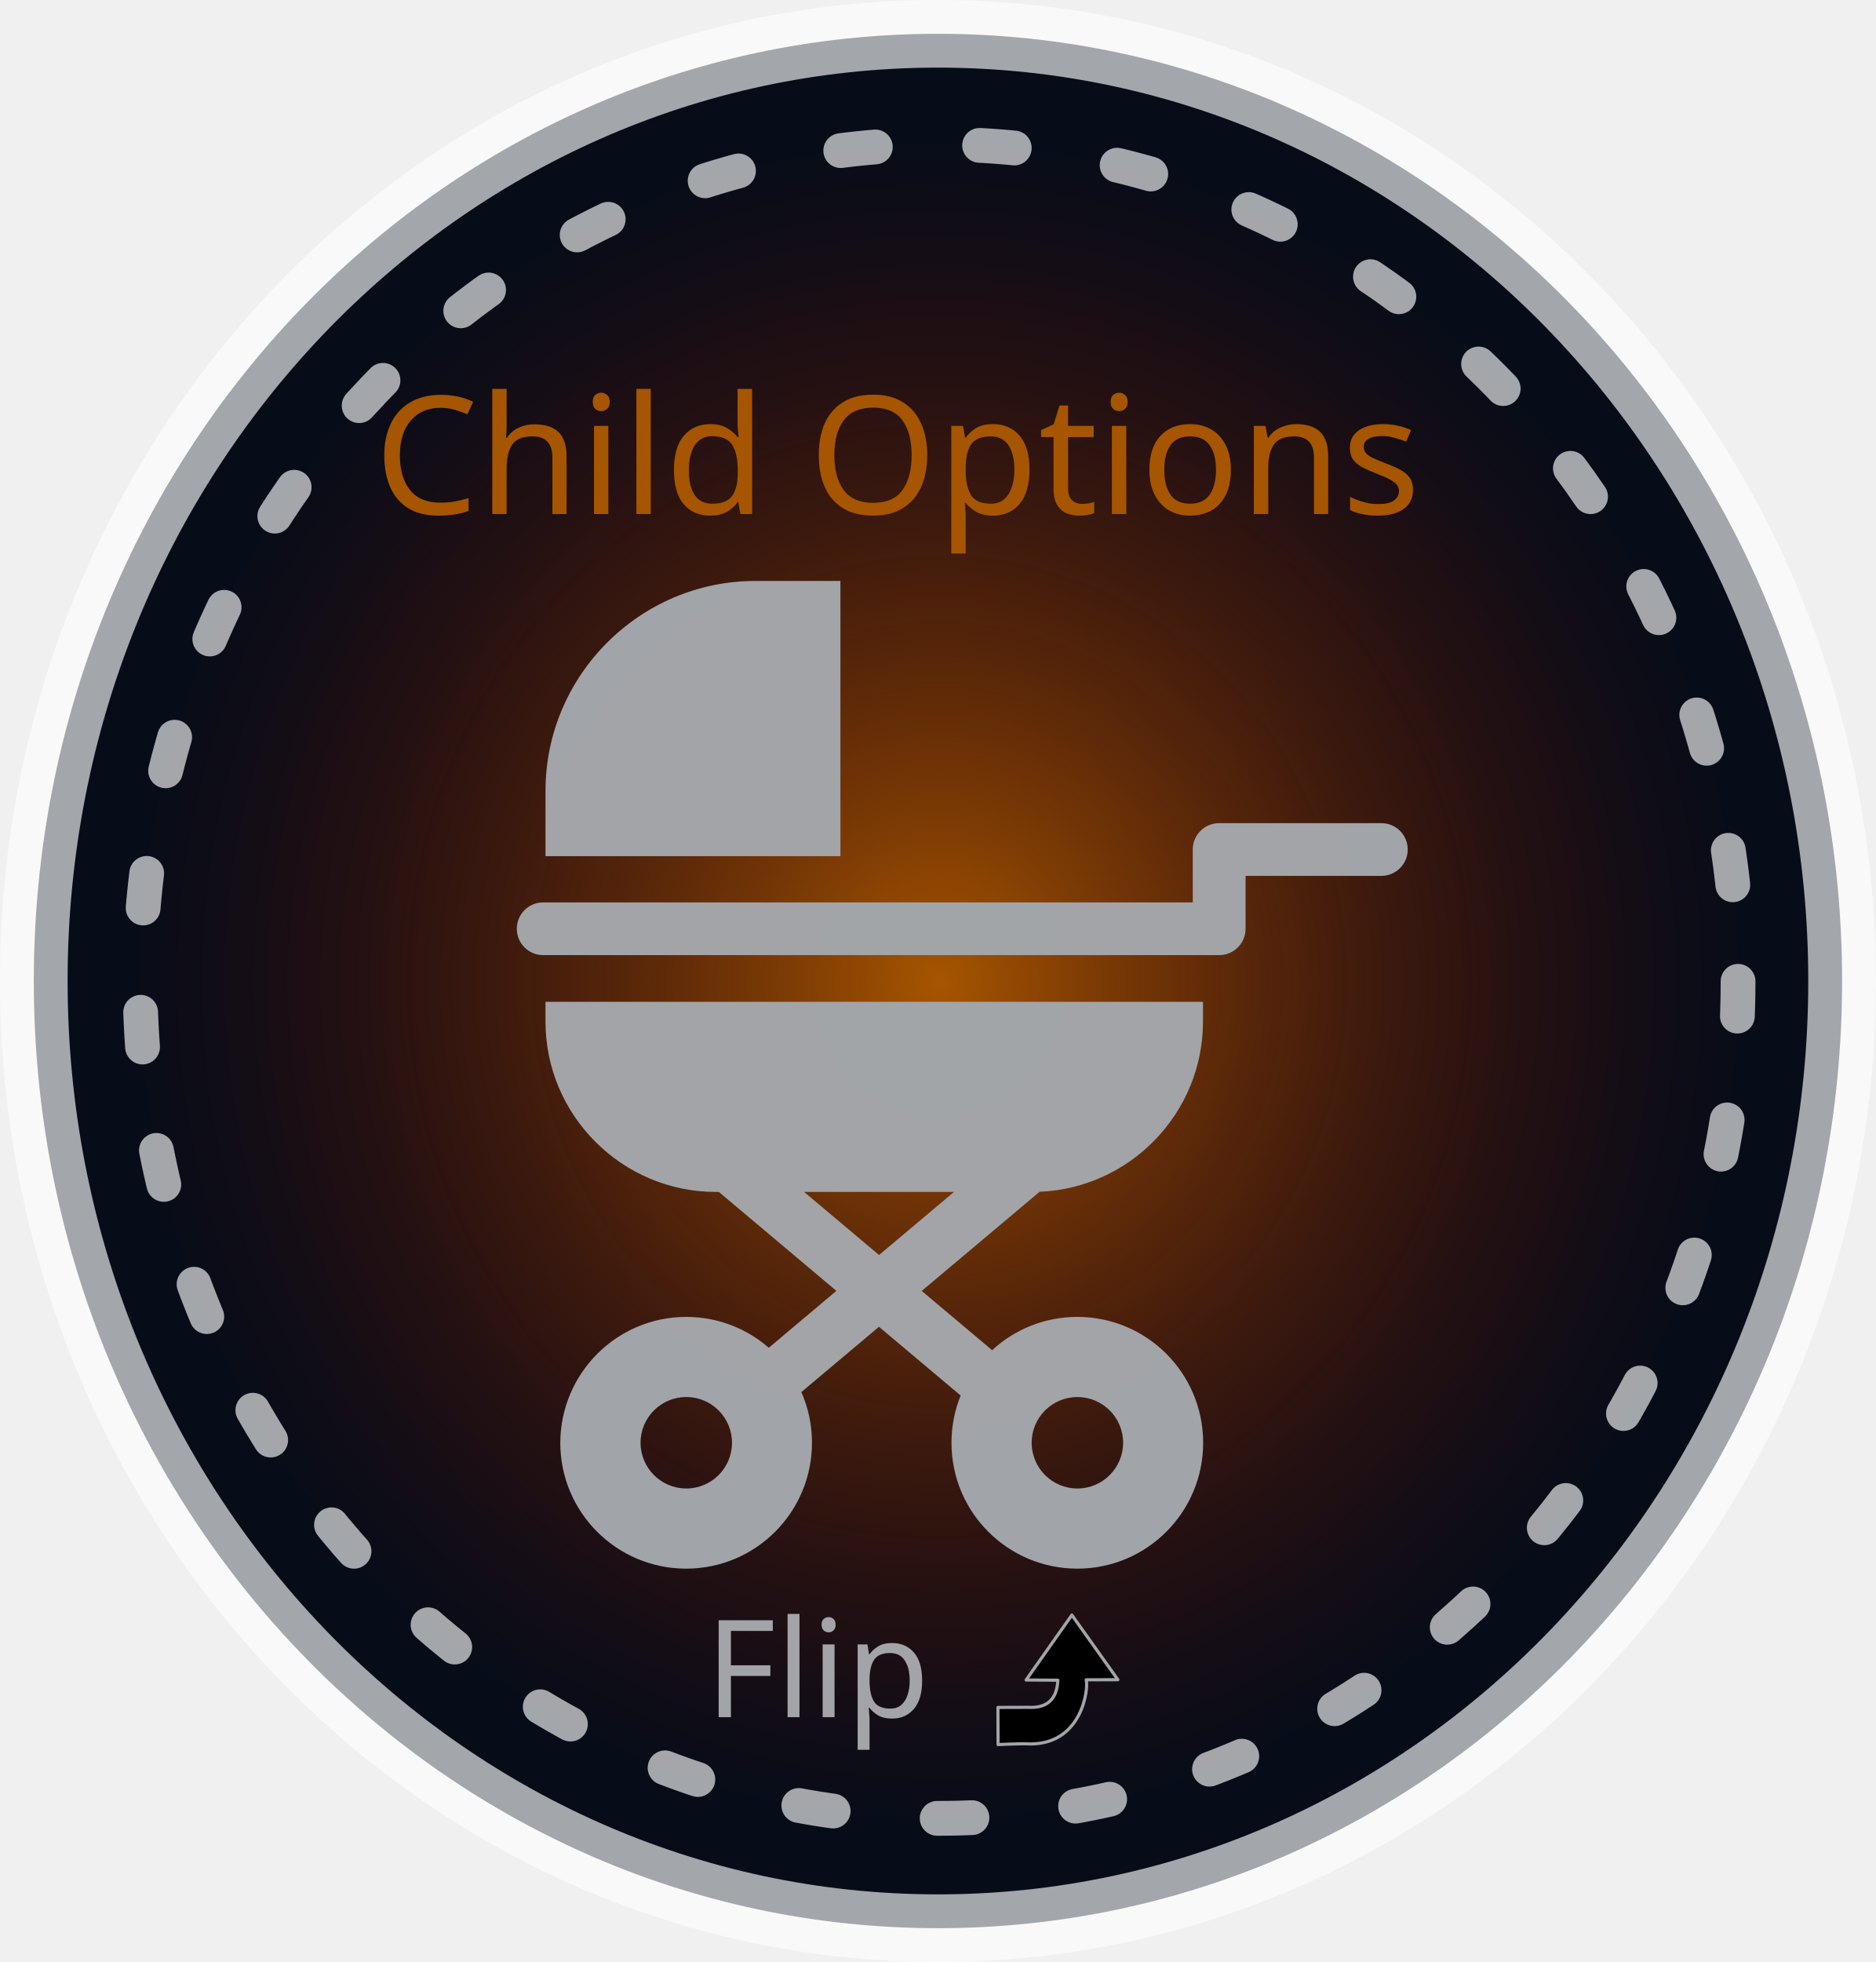
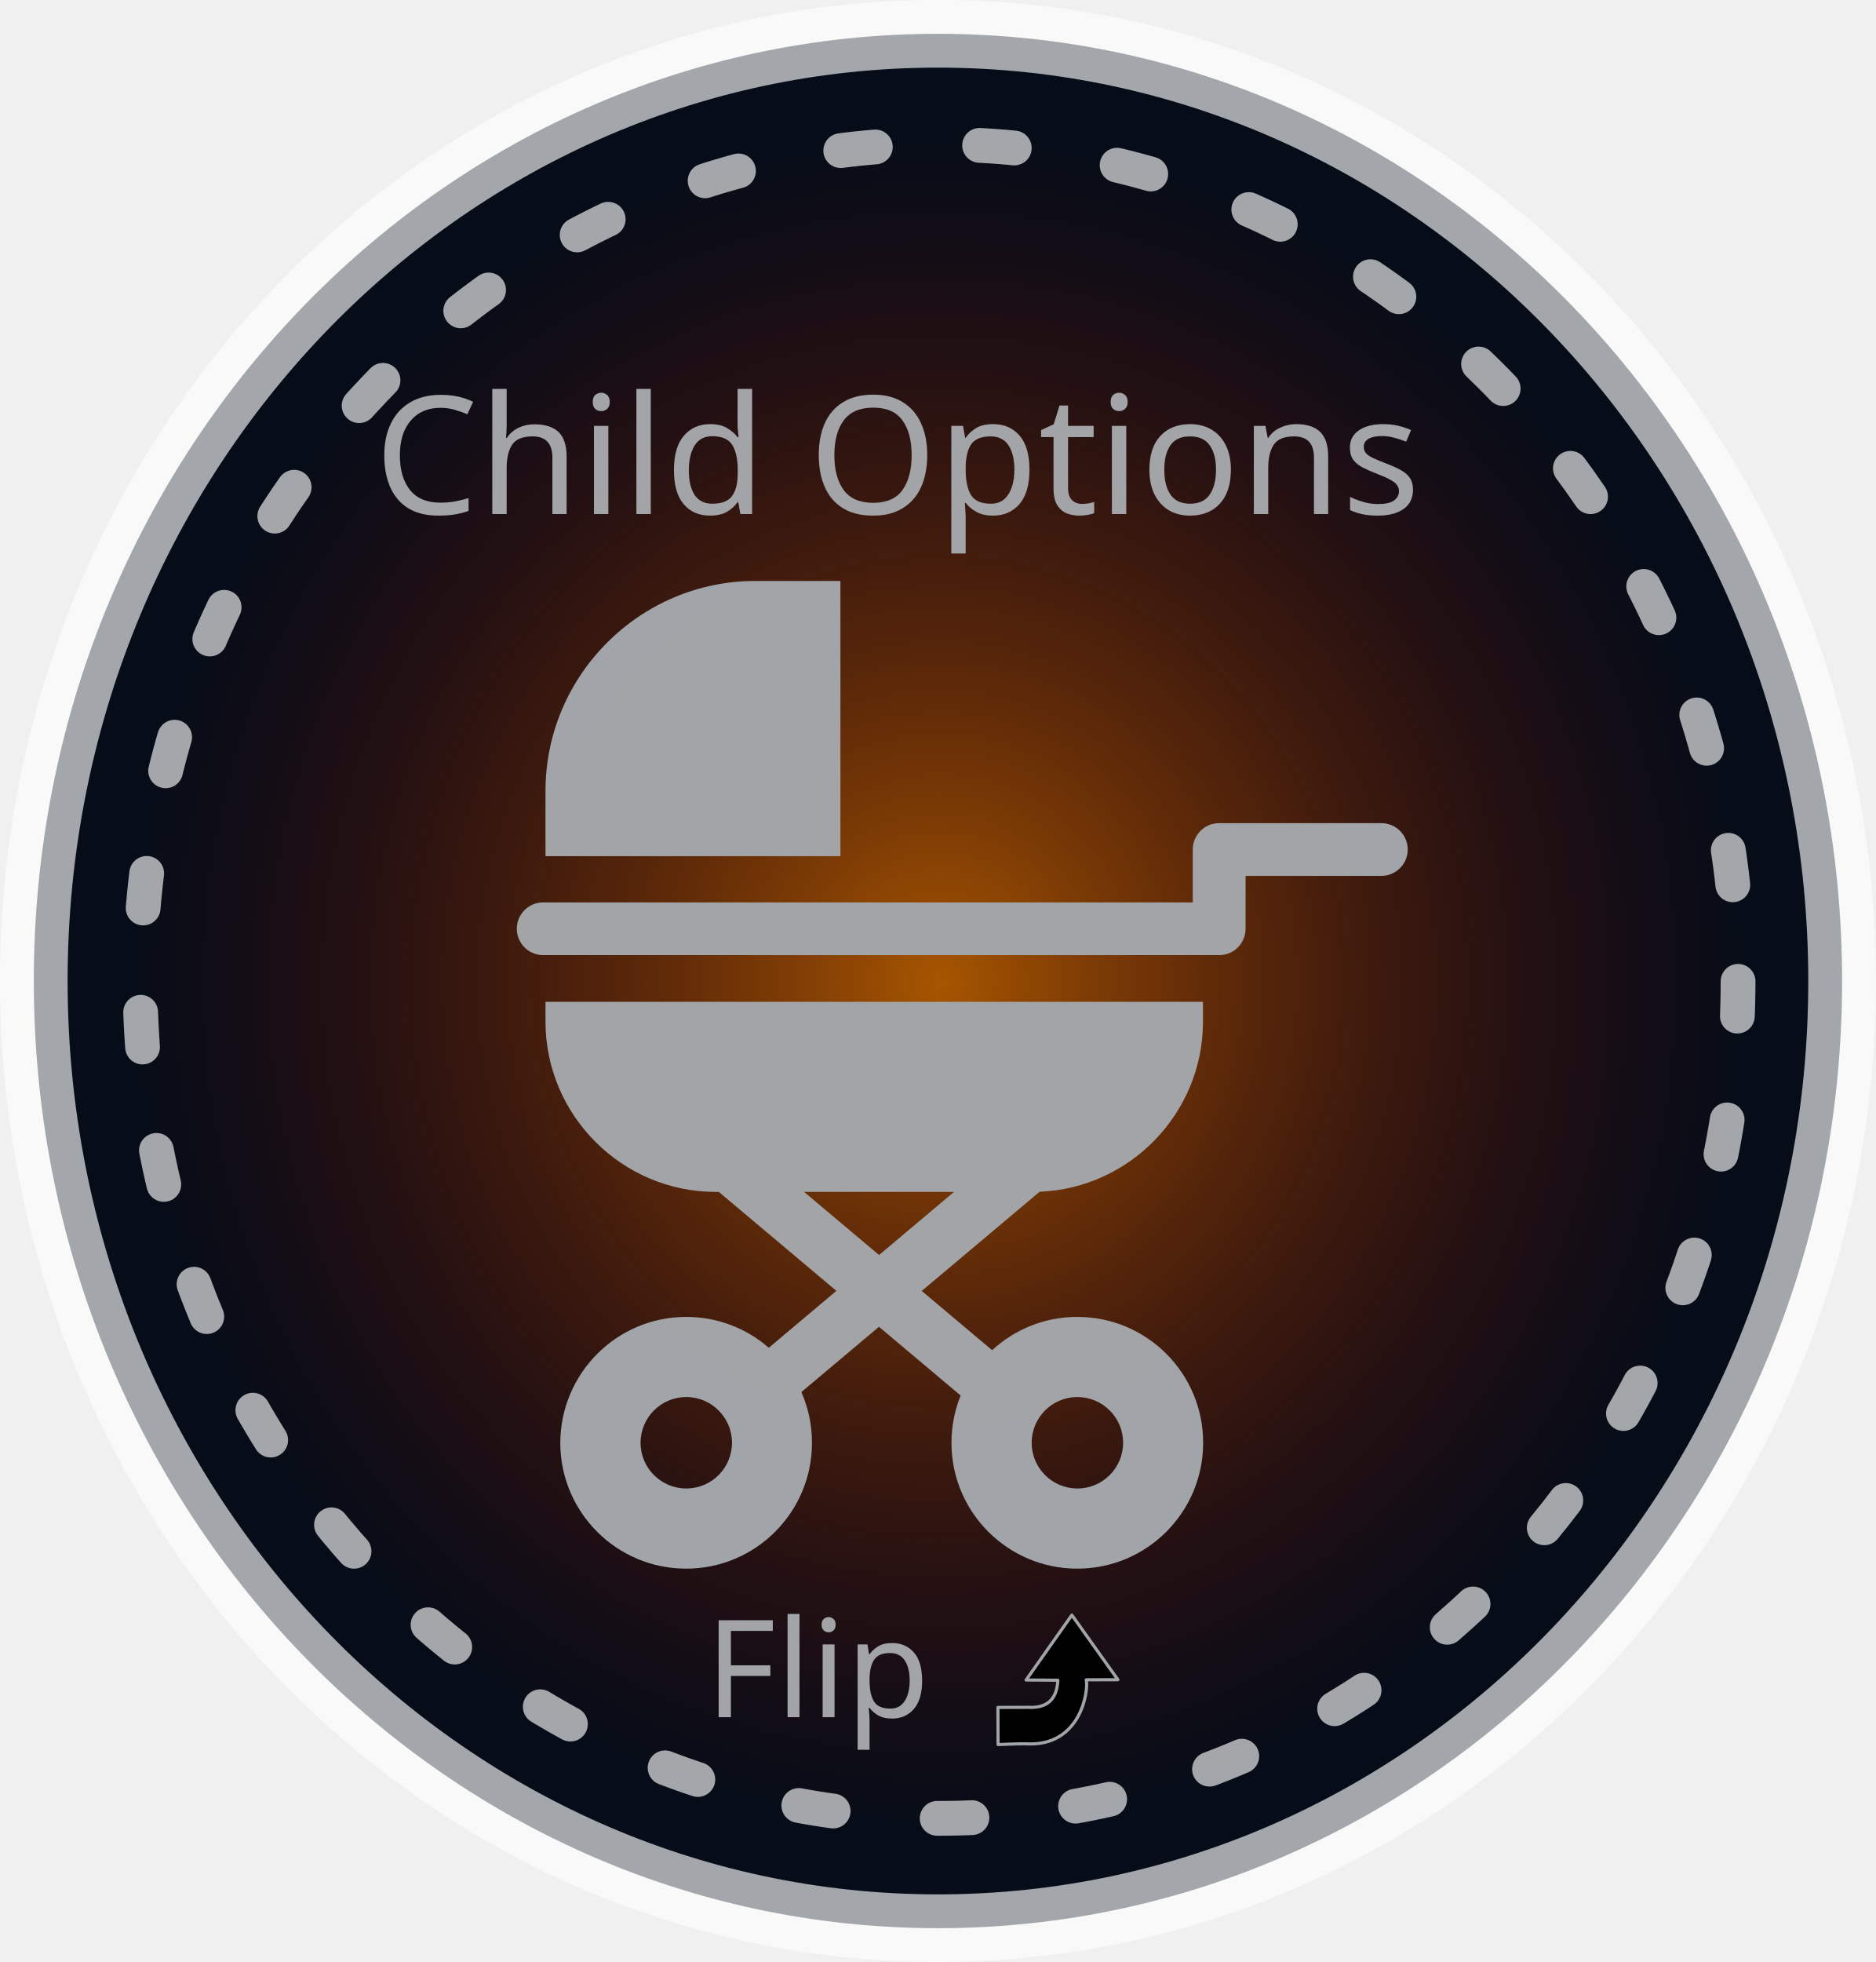
<svg xmlns="http://www.w3.org/2000/svg" xmlns:xlink="http://www.w3.org/1999/xlink" width="167.234mm" height="174.87mm" viewBox="0 0 167.234 174.87" version="1.1" id="svg1" xml:space="preserve">
  <defs id="defs1">
    <linearGradient id="linearGradient1">
      <stop style="stop-color:#a75600;stop-opacity:1;" offset="0" id="stop1" />
      <stop style="stop-color:#5b0202;stop-opacity:0;" offset="1" id="stop2" />
    </linearGradient>
    <radialGradient xlink:href="#linearGradient1" id="radialGradient2" cx="208.788" cy="142.072" fx="208.788" fy="142.072" r="36.208" gradientTransform="matrix(1,0,0,1.046042,0,-6.54121)" gradientUnits="userSpaceOnUse" />
    <style id="style1">.cls-1{fill-rule:evenodd;}</style>
  </defs>
  <g id="g21-1" transform="matrix(2.00937,0,0,2.00937,-335.788,-197.9622)" style="stroke:#ffffff;stroke-opacity:0.63">
    <ellipse style="fill:#010814;fill-opacity:0.976;stroke:#ffffff;stroke-width:3;stroke-linecap:round;stroke-linejoin:round;stroke-dasharray:none;stroke-opacity:0.63" id="path19-8-8" cx="208.725" cy="142.033" rx="40.114" ry="42.014" />
    <ellipse style="fill:url(#radialGradient2);fill-opacity:1;stroke:#ffffff;stroke-width:1.543;stroke-linecap:round;stroke-linejoin:round;stroke-dasharray:1.543, 4.63;stroke-dashoffset:0;stroke-opacity:0.63" id="path19-9" cx="208.776" cy="142.048" rx="35.448" ry="37.127" />
  </g>
  <style type="text/css" id="style1-4">.st0{fill-rule:evenodd;clip-rule:evenodd;}</style>
  <style type="text/css" id="style1-48">.st0{fill-rule:evenodd;clip-rule:evenodd;}</style>
  <path class="st0" d="m 67.336,51.78 h 7.587 V 76.309 H 48.631 v -5.817 c 0,-10.295 8.418,-18.712 18.705,-18.712 z m -6.154,65.593 c 2.815,0 5.387,1.039 7.357,2.751 l 6.025,-5.072 -10.481,-8.819 h -0.279 c -8.346,0 -15.173,-6.827 -15.173,-15.173 v -1.769 h 58.615 v 1.769 c 0,8.145 -6.498,14.836 -14.564,15.159 l -10.509,8.84 6.276,5.28 c 1.999,-1.841 4.664,-2.966 7.594,-2.966 6.197,0 11.219,5.022 11.219,11.219 0,6.197 -5.022,11.219 -11.219,11.219 -6.197,0 -11.219,-5.022 -11.219,-11.219 0,-1.49 0.294,-2.916 0.817,-4.212 l -7.279,-6.125 -6.92,5.817 c 0.609,1.383 0.946,2.909 0.946,4.52 0,6.197 -5.022,11.219 -11.219,11.219 -6.197,0 -11.219,-5.022 -11.219,-11.219 0.022,-6.197 5.043,-11.219 11.233,-11.219 z m 34.867,7.142 c 2.249,0 4.076,1.827 4.076,4.076 0,2.249 -1.827,4.076 -4.076,4.076 -2.249,0 -4.076,-1.827 -4.076,-4.076 0,-2.249 1.827,-4.076 4.076,-4.076 z m -34.867,0 c 2.249,0 4.076,1.827 4.076,4.076 0,2.249 -1.827,4.076 -4.076,4.076 -2.249,0 -4.076,-1.827 -4.076,-4.076 0,-2.249 1.827,-4.076 4.076,-4.076 z m 10.502,-18.282 6.684,5.624 6.684,-5.624 z M 123.15,73.365 c 1.297,0 2.35,1.053 2.35,2.35 0,1.297 -1.053,2.35 -2.35,2.35 h -12.107 v 4.714 c 0,1.297 -1.053,2.35 -2.35,2.35 H 48.423 c -1.297,0 -2.35,-1.053 -2.35,-2.35 0,-1.297 1.053,-2.35 2.35,-2.35 H 106.336 v -4.714 c 0,-1.297 1.053,-2.35 2.35,-2.35 z" id="path1-8" style="fill:#a2a5a9;fill-opacity:0.992;stroke-width:0.716" />
-   <text xml:space="preserve" style="font-style:normal;font-variant:normal;font-weight:normal;font-stretch:normal;font-size:14.667px;line-height:1.2;font-family:'Poiret One';-inkscape-font-specification:'Poiret One';text-align:center;letter-spacing:0px;word-spacing:0px;writing-mode:lr-tb;direction:ltr;text-anchor:middle;fill:#a75600;fill-opacity:0.992;stroke-width:1.99;stroke-linecap:round;stroke-linejoin:round;stroke-dasharray:1.99, 5.971" x="85.713" y="45.814" id="text4">
-     <tspan id="tspan3-8" style="font-style:normal;font-variant:normal;font-weight:normal;font-stretch:normal;font-size:14.667px;font-family:'Poiret One';-inkscape-font-specification:'Poiret One, Normal';font-variant-ligatures:normal;font-variant-caps:normal;font-variant-numeric:normal;font-variant-east-asian:normal;fill:#a75600;fill-opacity:0.992;stroke-width:1.99" x="85.713" y="45.814">Child Options</tspan>
+   <text xml:space="preserve" style="font-style:normal;font-variant:normal;font-weight:normal;font-stretch:normal;font-size:14.667px;line-height:1.2;font-family:'Poiret One';-inkscape-font-specification:'Poiret One';text-align:center;letter-spacing:0px;word-spacing:0px;writing-mode:lr-tb;direction:ltr;text-anchor:middle;fill:#a2a4a8;fill-opacity:1;stroke-width:1.99;stroke-linecap:round;stroke-linejoin:round;stroke-dasharray:1.99, 5.971" x="85.713" y="45.814" id="text4">
+     <tspan id="tspan3-8" style="font-style:normal;font-variant:normal;font-weight:normal;font-stretch:normal;font-size:14.667px;font-family:'Poiret One';-inkscape-font-specification:'Poiret One, Normal';font-variant-ligatures:normal;font-variant-caps:normal;font-variant-numeric:normal;font-variant-east-asian:normal;fill:#a2a4a8;fill-opacity:1;stroke-width:1.99" x="85.713" y="45.814">Child Options</tspan>
  </text>
  <g id="g1" transform="translate(-4.322471,-0.09860558)">
    <text xml:space="preserve" style="font-style:normal;font-variant:normal;font-weight:normal;font-stretch:normal;font-size:10.444px;line-height:1.2;font-family:'Poiret One';-inkscape-font-specification:'Poiret One';text-align:center;letter-spacing:0px;word-spacing:0px;writing-mode:lr-tb;direction:ltr;text-anchor:middle;fill:#a2a4a8;fill-opacity:1;stroke:none;stroke-width:1.643;stroke-linecap:round;stroke-linejoin:round;stroke-dasharray:1.643, 4.93;stroke-opacity:1" x="83.455" y="153.148" id="text4-4">
      <tspan id="tspan3-8-5" style="font-style:normal;font-variant:normal;font-weight:normal;font-stretch:normal;font-size:12.11px;font-family:'Poiret One';-inkscape-font-specification:'Poiret One, Normal';font-variant-ligatures:normal;font-variant-caps:normal;font-variant-numeric:normal;font-variant-east-asian:normal;fill:#a2a4a8;fill-opacity:1;stroke:none;stroke-width:1.643;stroke-opacity:1" x="85.574" y="153.148">Flip </tspan>
    </text>
    <path id="path2" style="fill:#000000;fill-opacity:0.992;stroke:#a2a5a8;stroke-width:0.279;stroke-linecap:round;stroke-linejoin:round;stroke-dasharray:none;stroke-opacity:1" d="m 99.879,144.046 -4.081,5.787 2.832,0.022 c -0.08,1.706 -0.963,2.511 -2.648,2.414 l -2.692,0.008 c -0.004,-0.096 0.01,3.312 0.01,3.312 0,0 2.135,-0.089 2.456,-0.069 4.986,0.318 5.633,-4.852 5.402,-5.703 l 2.823,-0.009 z" />
  </g>
</svg>
